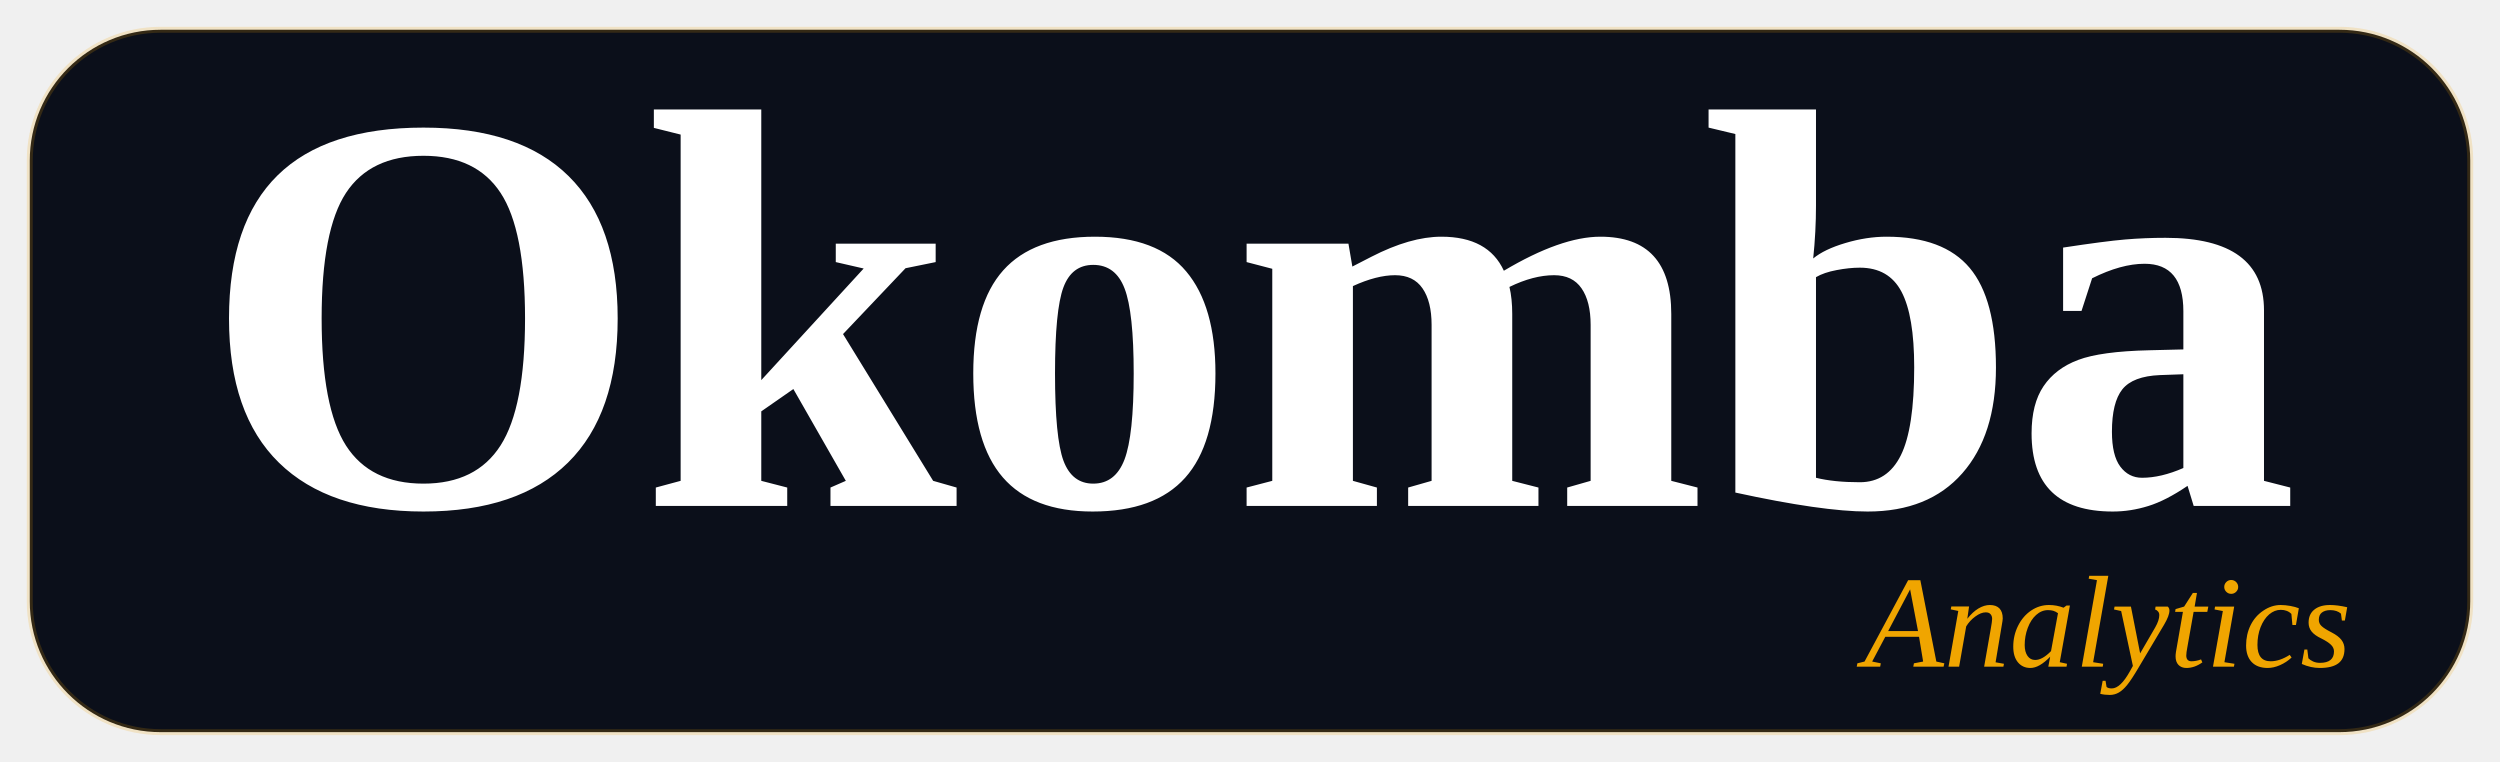
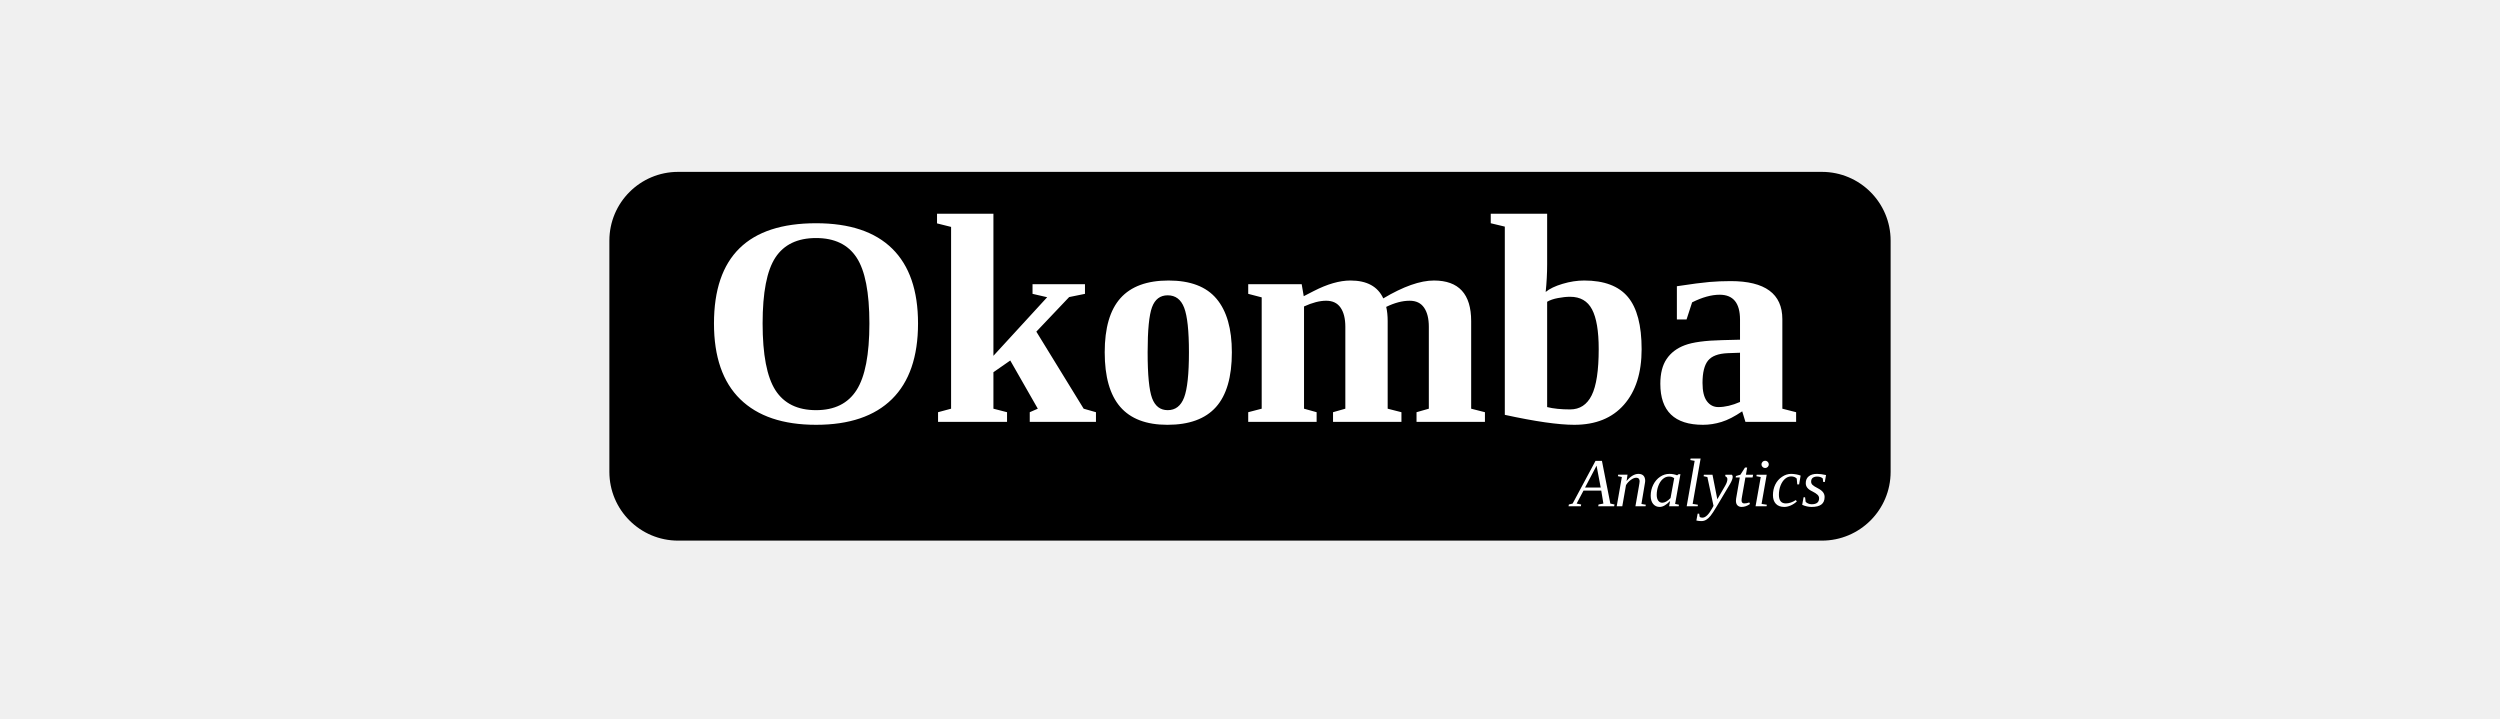
- <svg xmlns="http://www.w3.org/2000/svg" viewBox="190 50 420 128" fill="none">
-   <rect x="195" y="55" width="410" height="118" rx="22" fill="#0B0F1A" />
-   <rect x="195" y="55" width="410" height="118" rx="22" fill="none" stroke="rgba(240,165,0,0.18)" stroke-width="1" />
+ <svg xmlns="http://www.w3.org/2000/svg" viewBox="0 0 800 230" width="800" height="230">
+   <rect x="195" y="55" width="410" height="118" rx="22" fill="#000000" />
  <text x="400" y="135" text-anchor="middle" font-family="Georgia, 'Times New Roman', Times, serif" font-size="96" font-weight="700" fill="#FFFFFF" letter-spacing="-1">Okomba</text>
-   <text x="585" y="162" text-anchor="end" font-family="Georgia, 'Times New Roman', Times, serif" font-size="22" font-style="italic" fill="#F0A500">Analytics</text>
+   <text x="585" y="162" font-family="Georgia, 'Times New Roman', Times, serif" font-size="22" font-style="italic" fill="#FFFFFF" text-anchor="end">Analytics</text>
</svg>
